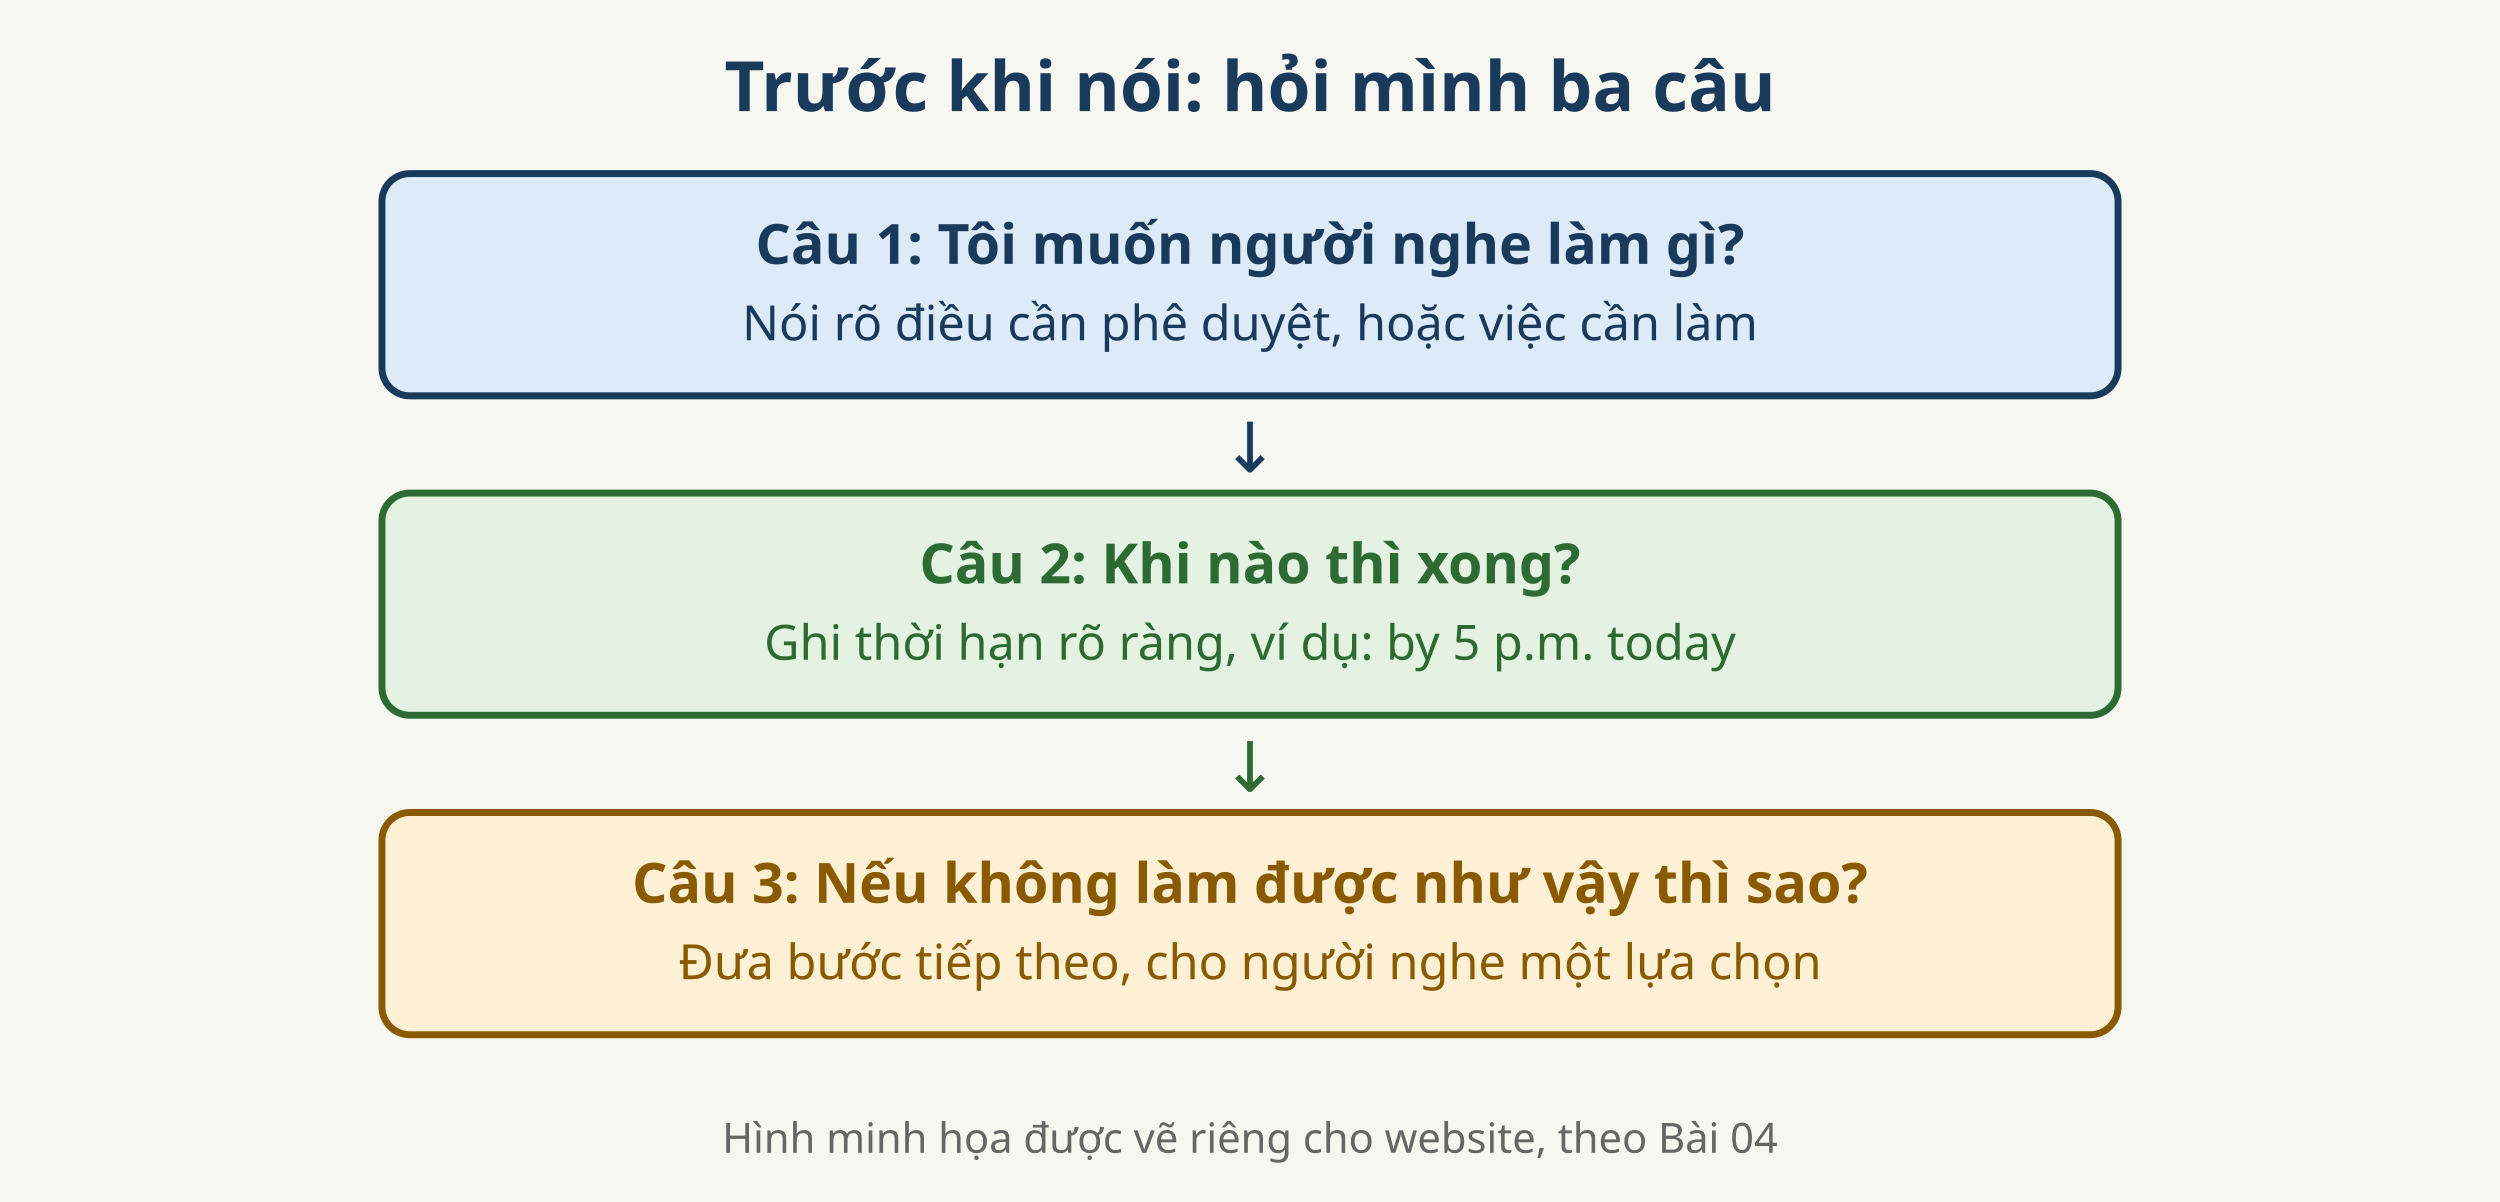
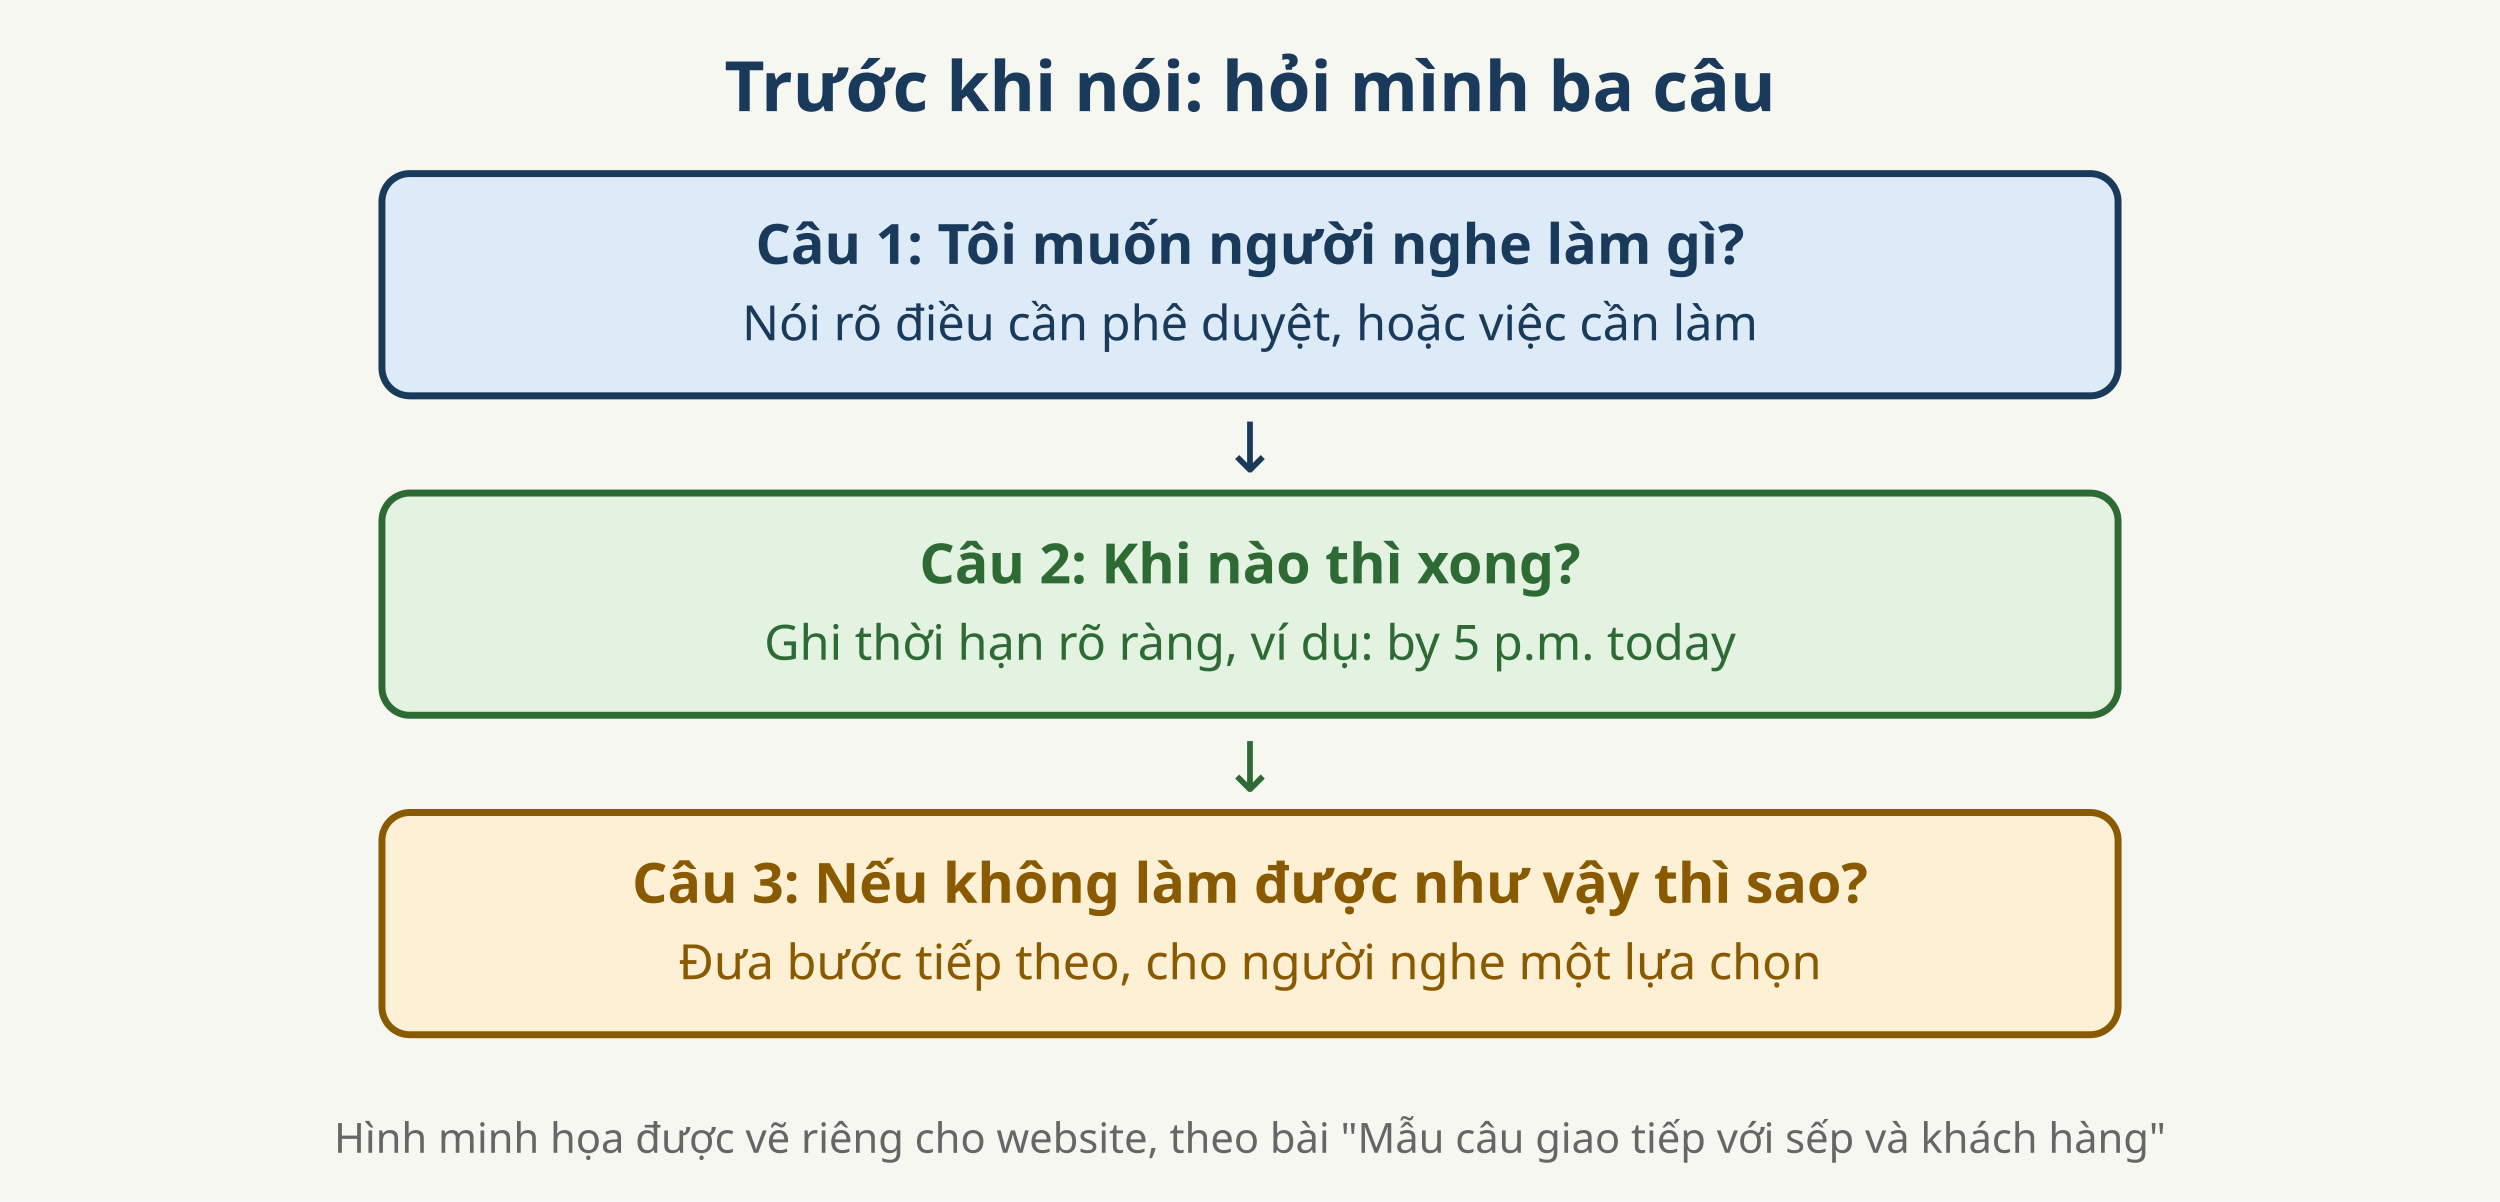
<svg xmlns="http://www.w3.org/2000/svg" width="720" height="346" viewBox="0 0 720 346" role="img" aria-labelledby="title desc">
  <rect width="720" height="346" fill="#f7f7f2" />
  <text x="360" y="32" text-anchor="middle" font-family="sans-serif" font-size="20" font-weight="bold" fill="#1a3a5c">Trước khi nói: hỏi mình ba câu</text>
  <g font-family="sans-serif">
    <rect x="110" y="50" width="500" height="64" rx="8" fill="#dcebf7" stroke="#1a3a5c" stroke-width="2" />
    <text x="360" y="76" text-anchor="middle" font-size="16" font-weight="bold" fill="#1a3a5c">Câu 1: Tôi muốn người nghe làm gì?</text>
    <text x="360" y="98" text-anchor="middle" font-size="14" fill="#1a3a5c">Nói rõ điều cần phê duyệt, hoặc việc cần làm</text>
    <text x="360" y="136" text-anchor="middle" font-size="20" fill="#1a3a5c">↓</text>
    <rect x="110" y="142" width="500" height="64" rx="8" fill="#e3f2e1" stroke="#2e6b34" stroke-width="2" />
    <text x="360" y="168" text-anchor="middle" font-size="16" font-weight="bold" fill="#2e6b34">Câu 2: Khi nào thì xong?</text>
    <text x="360" y="190" text-anchor="middle" font-size="14" fill="#2e6b34">Ghi thời hạn rõ ràng, ví dụ: by 5 p.m. today</text>
    <text x="360" y="228" text-anchor="middle" font-size="20" fill="#2e6b34">↓</text>
    <rect x="110" y="234" width="500" height="64" rx="8" fill="#fdf0d5" stroke="#8a5a00" stroke-width="2" />
    <text x="360" y="260" text-anchor="middle" font-size="16" font-weight="bold" fill="#8a5a00">Câu 3: Nếu không làm được như vậy thì sao?</text>
    <text x="360" y="282" text-anchor="middle" font-size="14" fill="#8a5a00">Đưa bước tiếp theo, cho người nghe một lựa chọn</text>
  </g>
-   <text x="360" y="332" text-anchor="middle" font-family="sans-serif" font-size="12" fill="#666">Hình minh họa được vẽ riêng cho website, theo Bài 04</text>
+   <text x="360" y="332" text-anchor="middle" font-family="sans-serif" font-size="12" fill="#666">Hình minh họa được vẽ riêng cho website, theo bài "Mẫu câu giao tiếp với sếp và khách hàng"</text>
</svg>
